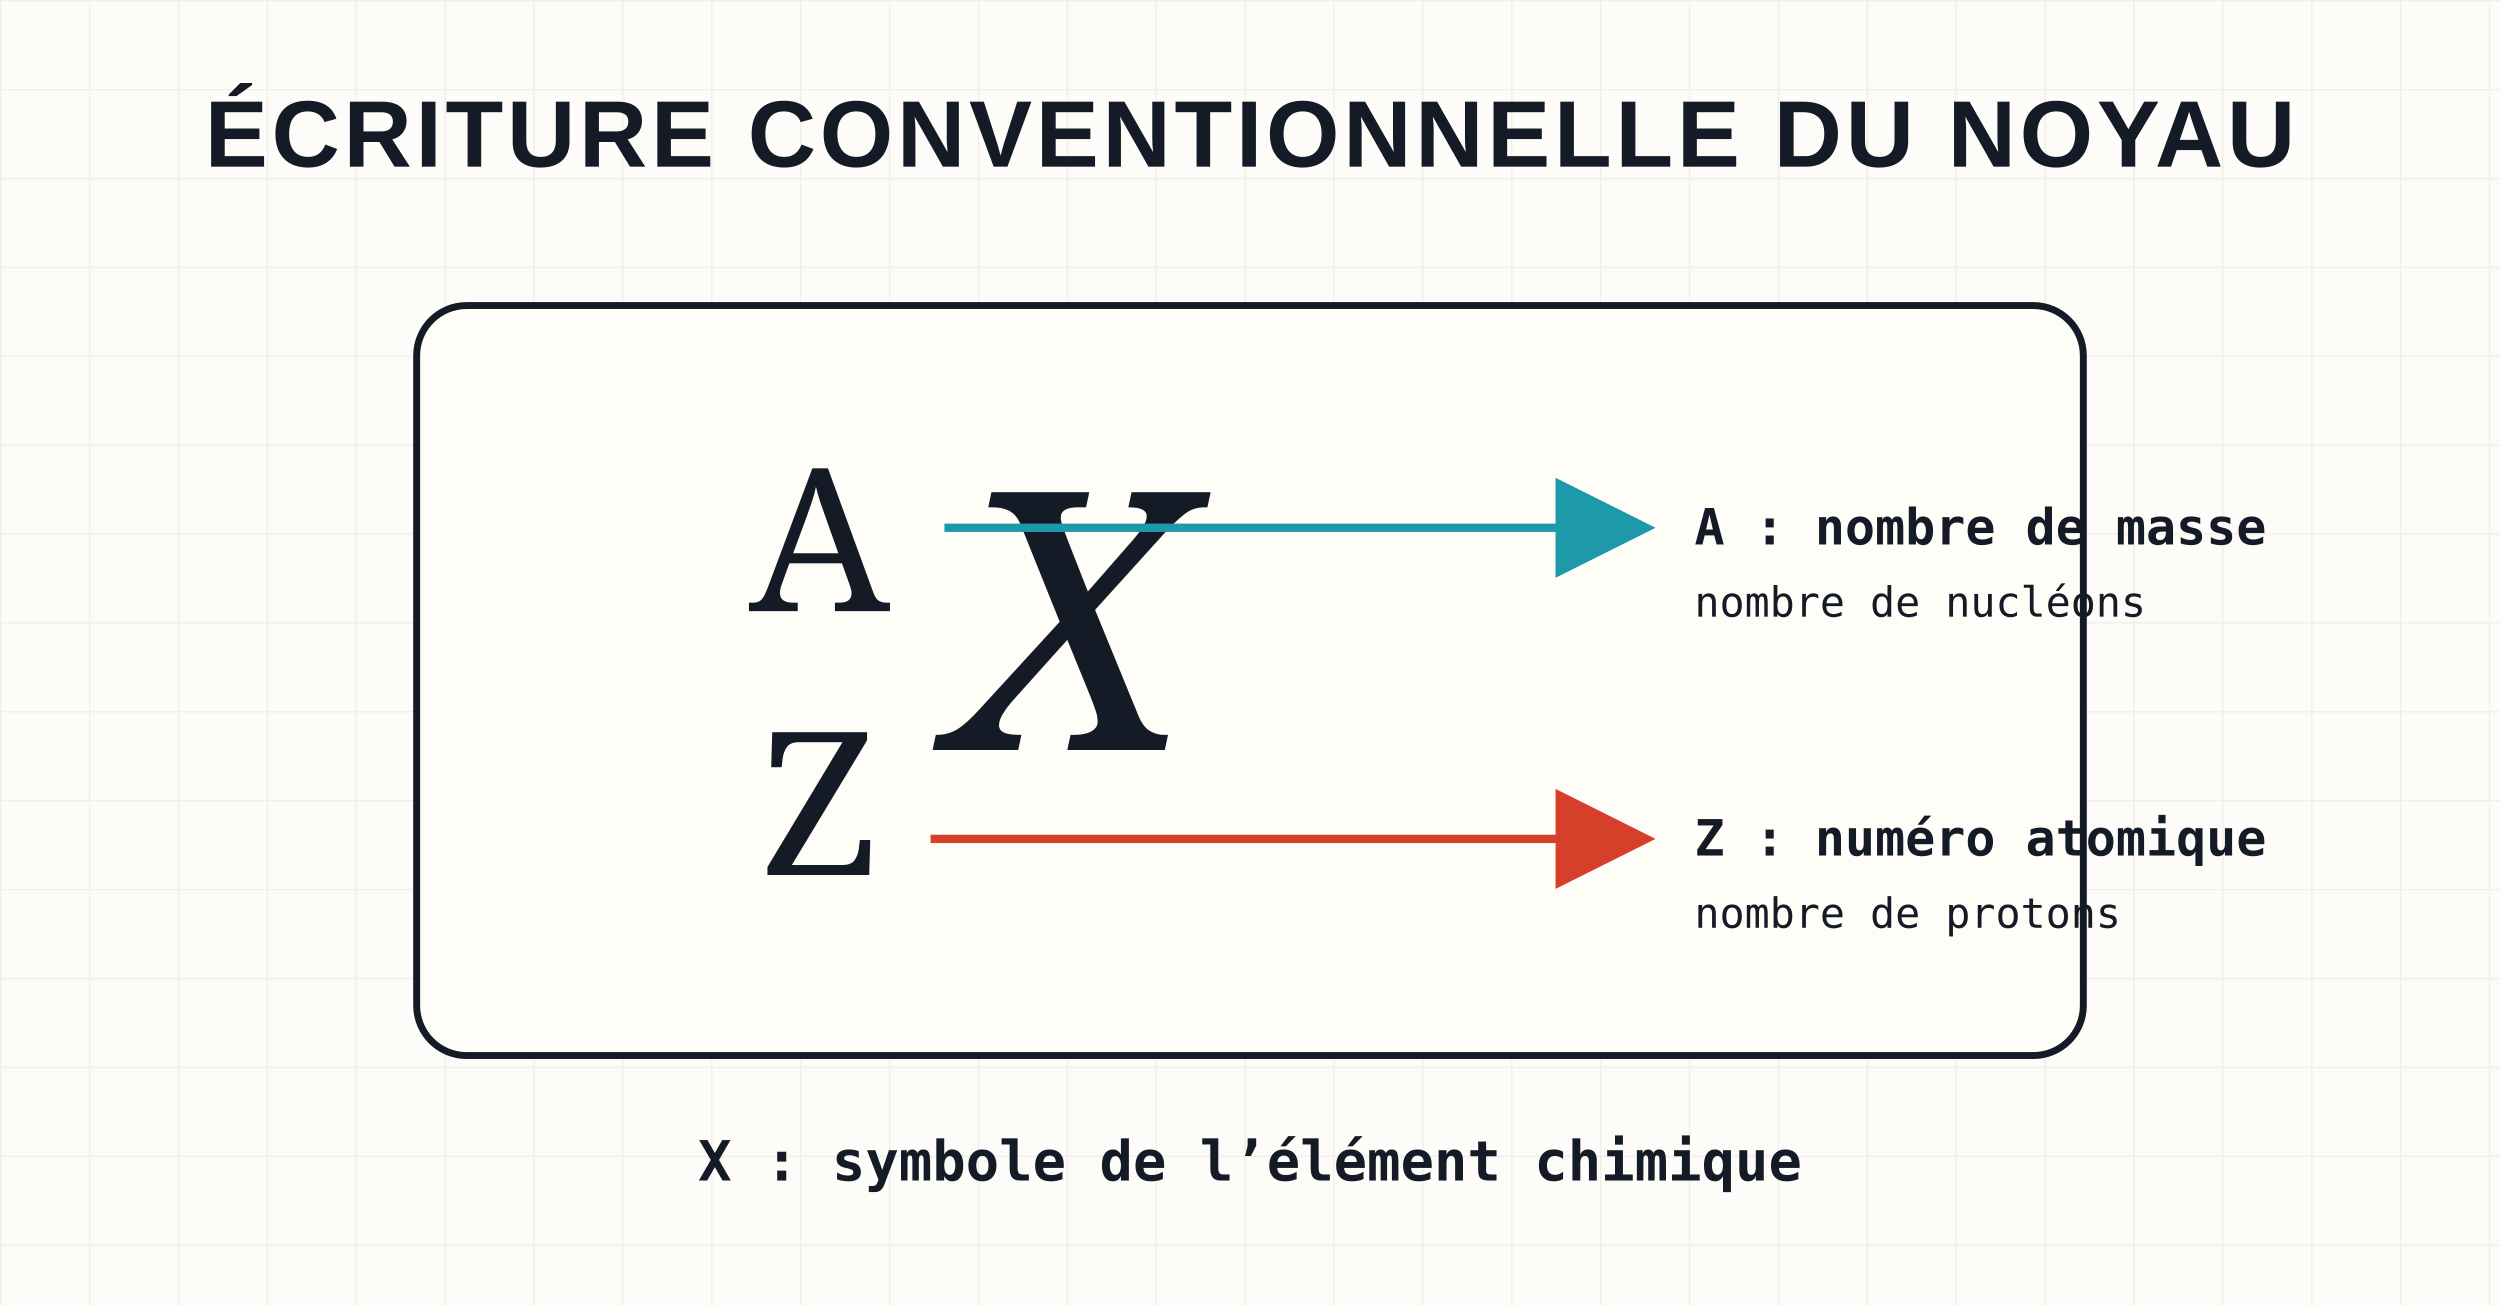
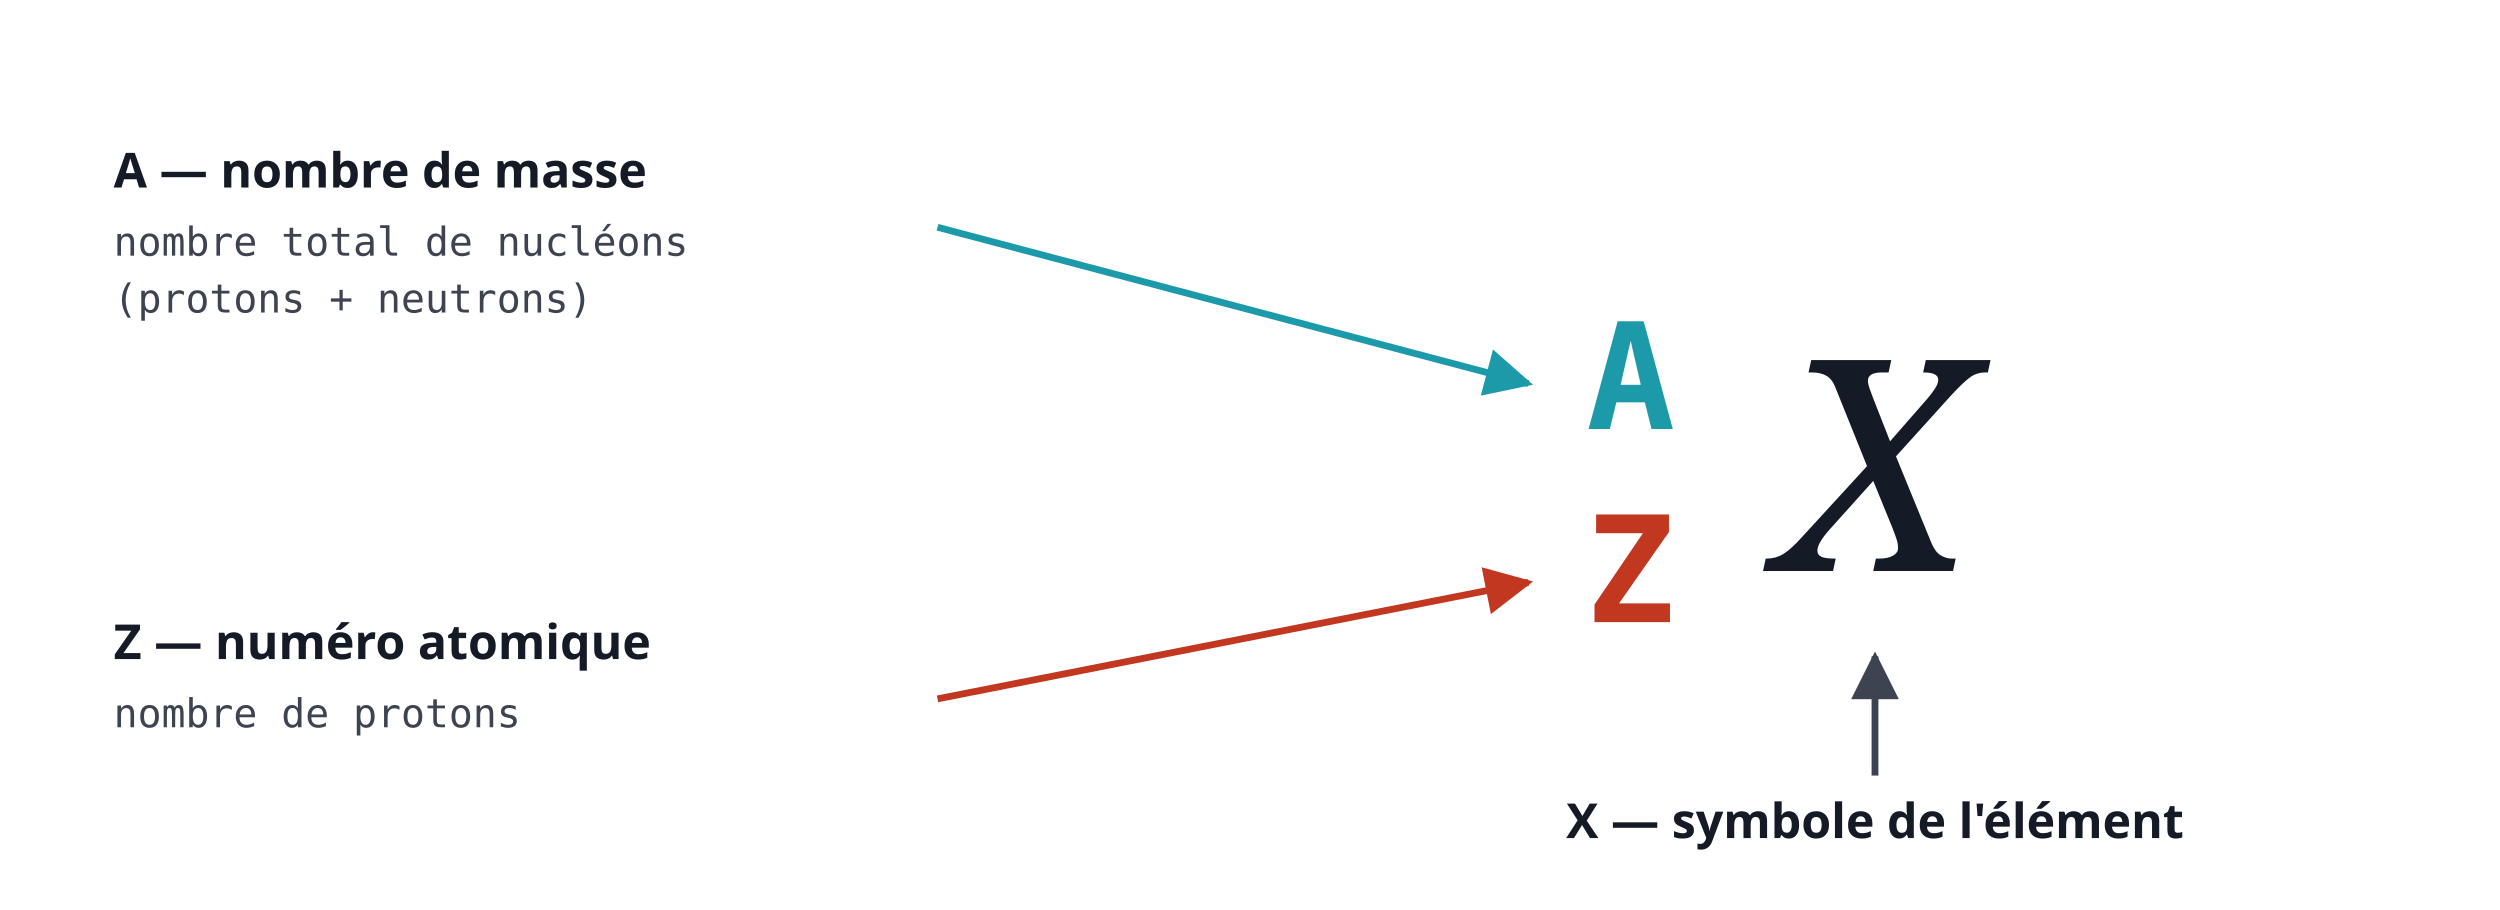
- <svg xmlns="http://www.w3.org/2000/svg" width="900" height="470" viewBox="0 0 900 470" role="img" aria-labelledby="title desc">
+ <svg xmlns="http://www.w3.org/2000/svg" width="880" height="320" viewBox="0 0 880 320" role="img" aria-labelledby="titre desc">
  <style>
- .bg { fill: #fdfcf8; }
- .grid { stroke: #e8e4d8; stroke-width:1; opacity:.55; }
- .txt { font-family: 'Space Grotesk', Arial, sans-serif; fill: #141a26; }
- .mono { font-family: 'IBM Plex Mono', Consolas, monospace; fill: #141a26; }
- .serif { font-family: 'Spectral', Georgia, serif; fill: #141a26; }
- .title { font-family:'Space Grotesk', Arial, sans-serif; font-weight:800; letter-spacing:.04em; fill:#141a26; }
- .small { font-size:14px; }
- .label { font-family:'IBM Plex Mono', Consolas, monospace; font-size:13px; fill:#6b6f7a; }
- .box { fill:#fffdf7; stroke:#141a26; stroke-width:2; }
- .dash { stroke-dasharray:8 8; }
- .beta { stroke:#1d9aaa; fill:none; } .alpha { stroke:#d6402b; fill:none; } .gamma { stroke:#4a3f9e; fill:none; } .gold { stroke:#b28a1d; fill:none; }
- </style>
+     .t  { font-family:'IBM Plex Mono',monospace; fill:#3d4351; }
+     .tt { font-family:'Space Grotesk',sans-serif; font-weight:700; fill:#141a26; }
+   </style>
  <defs>
-     <pattern id="grid" width="32" height="32" patternUnits="userSpaceOnUse">
-       <path d="M32 0H0V32" class="grid" fill="none" />
-     </pattern>
-     <marker id="arrInk" markerWidth="12" markerHeight="12" refX="10" refY="6" orient="auto">
-       <path d="M0,0 L12,6 L0,12 Z" fill="#141a26" />
+     <marker id="f1" viewBox="0 0 10 10" refX="9" refY="5" markerWidth="7" markerHeight="7" orient="auto-start-reverse">
+       <path d="M0,0 L10,5 L0,10 z" fill="#1d9aaa" />
    </marker>
-     <marker id="arrA" markerWidth="12" markerHeight="12" refX="10" refY="6" orient="auto">
-       <path d="M0,0 L12,6 L0,12 Z" fill="#d6402b" />
+     <marker id="f2" viewBox="0 0 10 10" refX="9" refY="5" markerWidth="7" markerHeight="7" orient="auto-start-reverse">
+       <path d="M0,0 L10,5 L0,10 z" fill="#c2371f" />
    </marker>
-     <marker id="arrB" markerWidth="12" markerHeight="12" refX="10" refY="6" orient="auto">
-       <path d="M0,0 L12,6 L0,12 Z" fill="#1d9aaa" />
-     </marker>
-     <marker id="arrG" markerWidth="12" markerHeight="12" refX="10" refY="6" orient="auto">
-       <path d="M0,0 L12,6 L0,12 Z" fill="#4a3f9e" />
-     </marker>
-     <marker id="arrGold" markerWidth="12" markerHeight="12" refX="10" refY="6" orient="auto">
-       <path d="M0,0 L12,6 L0,12 Z" fill="#b28a1d" />
+     <marker id="f3" viewBox="0 0 10 10" refX="9" refY="5" markerWidth="7" markerHeight="7" orient="auto-start-reverse">
+       <path d="M0,0 L10,5 L0,10 z" fill="#3d4351" />
    </marker>
  </defs>
-   <rect class="bg" width="100%" height="100%" />
-   <rect width="100%" height="100%" fill="url(#grid)" />
-   <text x="450" y="60" class="title" font-size="34" text-anchor="middle">ÉCRITURE CONVENTIONNELLE DU NOYAU</text>
-   <rect x="150" y="110" width="600" height="270" rx="18" fill="#fffdf7" stroke="#141a26" stroke-width="2.5" class="" />
-   <text x="295" y="220" class="serif" font-size="72" text-anchor="middle">A</text>
-   <text x="295" y="315" class="serif" font-size="72" text-anchor="middle">Z</text>
-   <text x="385" y="270" class="serif" font-size="130" text-anchor="middle" font-style="italic">X</text>
-   <path d="M340 190 H590" stroke="#1d9aaa" stroke-width="3" marker-end="url(#arrB)" />
-   <text x="610" y="196" class="mono" font-size="18" text-anchor="start" font-weight="700">A : nombre de masse</text>
-   <text x="610" y="222" class="mono" font-size="15" text-anchor="start">nombre de nucléons</text>
-   <path d="M335 302 H590" stroke="#d6402b" stroke-width="3" marker-end="url(#arrA)" />
-   <text x="610" y="308" class="mono" font-size="18" text-anchor="start" font-weight="700">Z : numéro atomique</text>
-   <text x="610" y="334" class="mono" font-size="15" text-anchor="start">nombre de protons</text>
-   <text x="450" y="425" class="mono" font-size="20" text-anchor="middle" font-weight="700">X : symbole de l’élément chimique</text>
+   <text x="574" y="151" text-anchor="middle" font-size="52" font-family="'IBM Plex Mono',monospace" fill="#1d9aaa" font-weight="700">A</text>
+   <text x="574" y="219" text-anchor="middle" font-size="52" font-family="'IBM Plex Mono',monospace" fill="#c2371f" font-weight="700">Z</text>
+   <text x="660" y="201" text-anchor="middle" font-size="104" font-family="'Spectral',serif" font-style="italic" fill="#141a26">X</text>
+   <text class="tt" x="40" y="66" font-size="17" fill="#1d9aaa">A — nombre de masse</text>
+   <text class="t" x="40" y="90" font-size="14">nombre total de nucléons</text>
+   <text class="t" x="40" y="110" font-size="14">(protons + neutrons)</text>
+   <path d="M330,80 L538,135" fill="none" stroke="#1d9aaa" stroke-width="2.4" marker-end="url(#f1)" />
+   <text class="tt" x="40" y="232" font-size="17" fill="#c2371f">Z — numéro atomique</text>
+   <text class="t" x="40" y="256" font-size="14">nombre de protons</text>
+   <path d="M330,246 L538,205" fill="none" stroke="#c2371f" stroke-width="2.4" marker-end="url(#f2)" />
+   <text class="tt" x="660" y="295" text-anchor="middle" font-size="17">X — symbole de l'élément</text>
+   <path d="M660,273 L660,231" fill="none" stroke="#3d4351" stroke-width="2.4" marker-end="url(#f3)" />
</svg>
